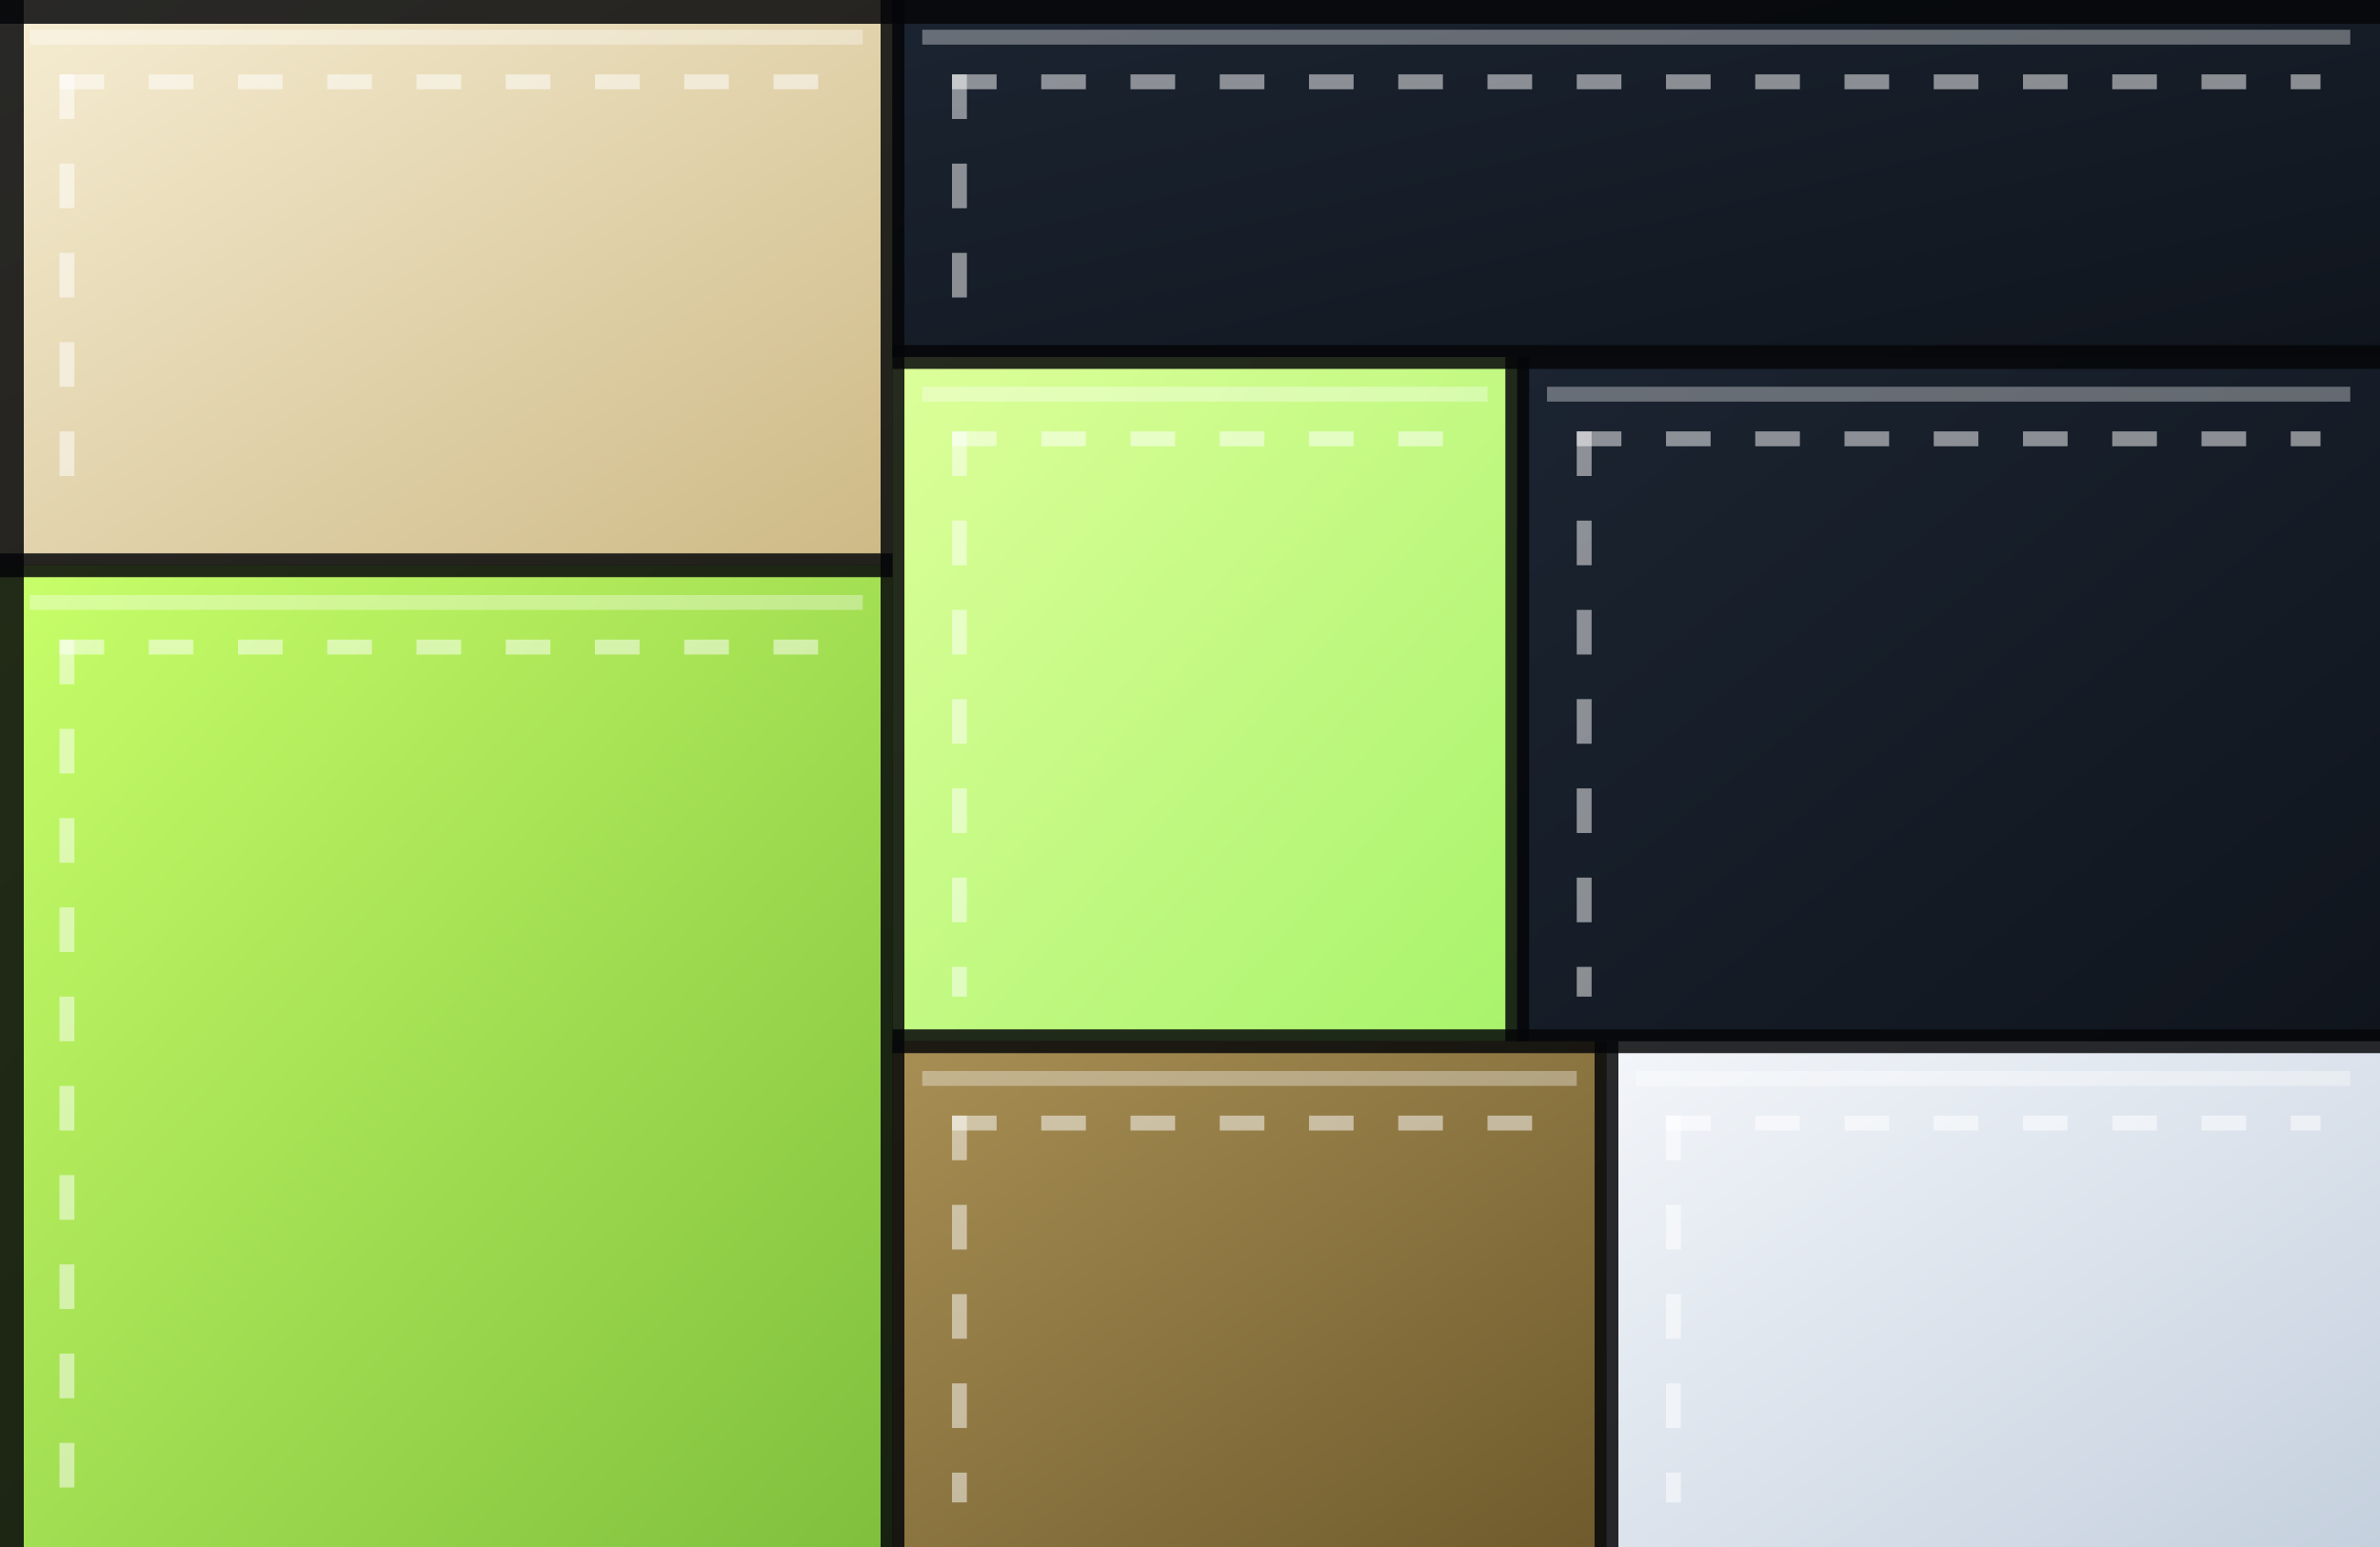
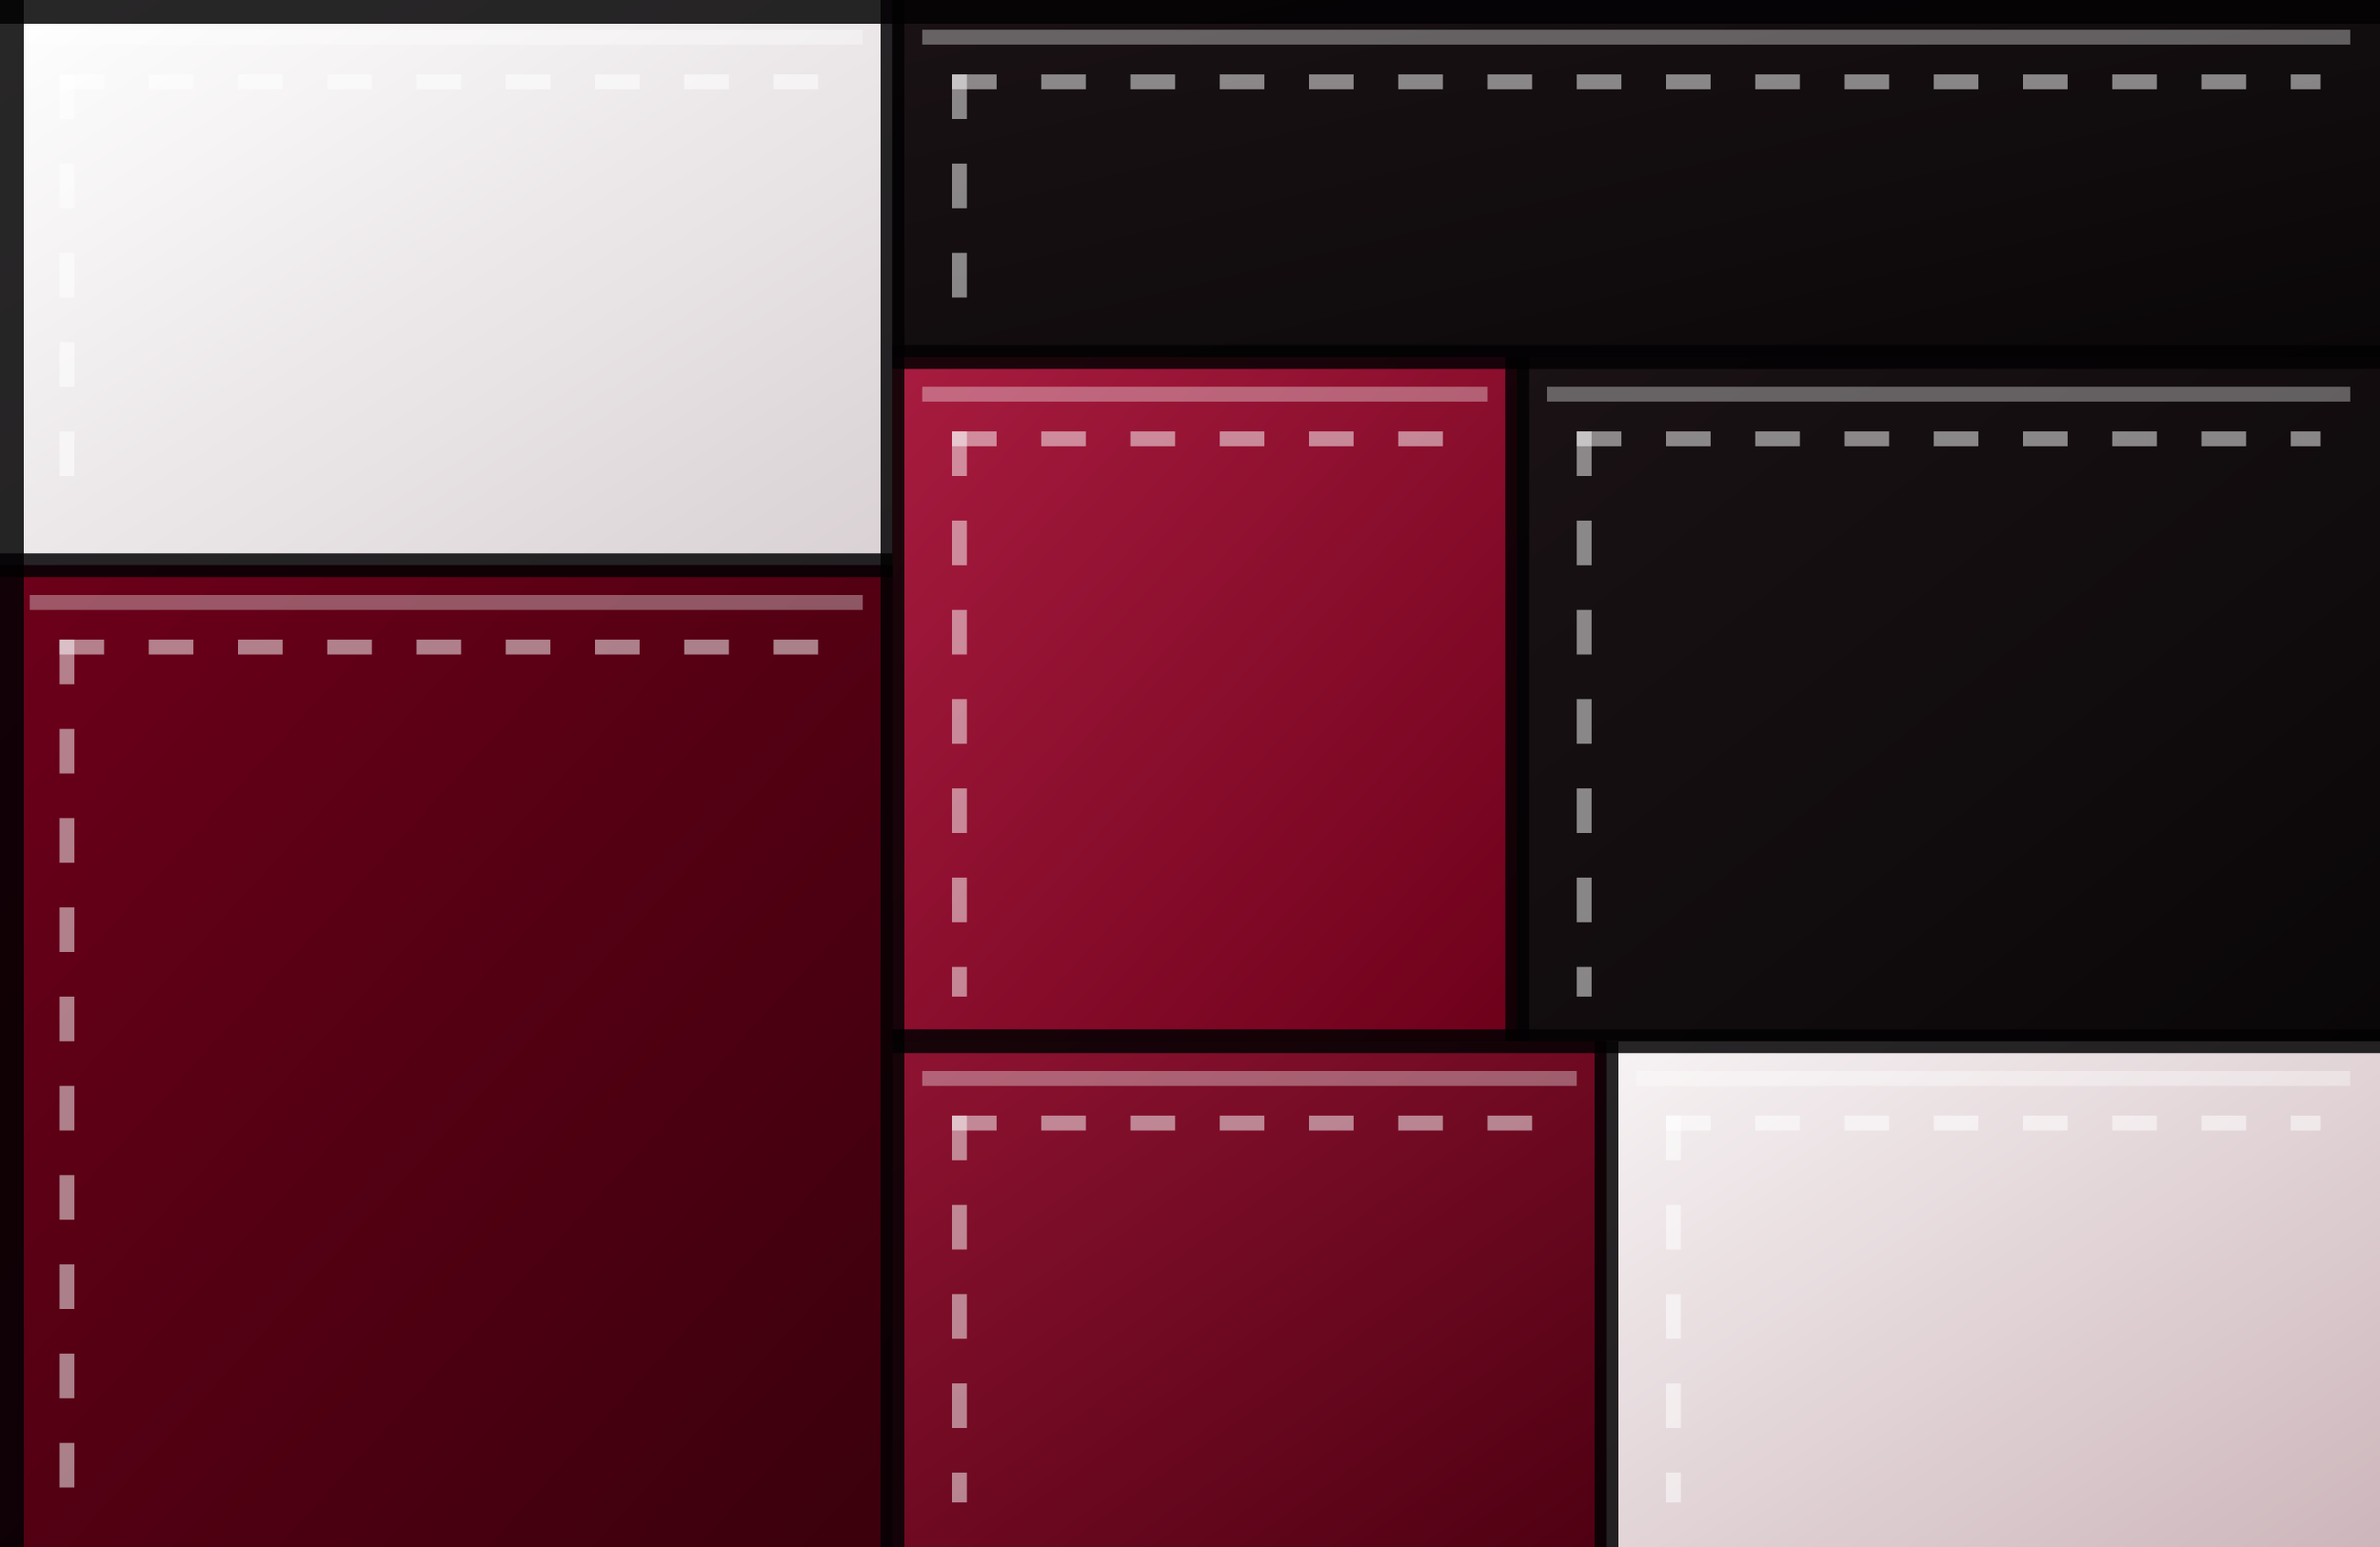
<svg xmlns="http://www.w3.org/2000/svg" width="160" height="104" viewBox="0 0 160 104">
  <defs>
    <linearGradient id="b1" x1="0" y1="0" x2="1" y2="1">
-       <stop offset="0" stop-color="#F6EDD3" />
-       <stop offset="1" stop-color="#CDB985" />
+       <stop offset="0" stop-color="#FFFFFF" />
+       <stop offset="1" stop-color="#D9D1D4" />
    </linearGradient>
    <linearGradient id="b2" x1="0" y1="0" x2="1" y2="1">
-       <stop offset="0" stop-color="#A88F54" />
-       <stop offset="1" stop-color="#6E5A2C" />
+       <stop offset="0" stop-color="#8F1332" />
+       <stop offset="1" stop-color="#4F0012" />
    </linearGradient>
    <linearGradient id="o1" x1="0" y1="0" x2="1" y2="1">
-       <stop offset="0" stop-color="#DDFF9A" />
-       <stop offset="1" stop-color="#A8F36B" />
+       <stop offset="0" stop-color="#A81C40" />
+       <stop offset="1" stop-color="#6D001A" />
    </linearGradient>
    <linearGradient id="o2" x1="0" y1="0" x2="1" y2="1">
-       <stop offset="0" stop-color="#C8FF6A" />
-       <stop offset="1" stop-color="#7FBF3C" />
+       <stop offset="0" stop-color="#6D001A" />
+       <stop offset="1" stop-color="#3A000C" />
    </linearGradient>
    <linearGradient id="n1" x1="0" y1="0" x2="1" y2="1">
-       <stop offset="0" stop-color="#1B2431" />
-       <stop offset="1" stop-color="#10151D" />
+       <stop offset="0" stop-color="#1A1215" />
+       <stop offset="1" stop-color="#0A0708" />
    </linearGradient>
    <linearGradient id="w1" x1="0" y1="0" x2="1" y2="1">
-       <stop offset="0" stop-color="#F3F6FA" />
-       <stop offset="1" stop-color="#C5D0DE" />
+       <stop offset="0" stop-color="#F7F3F4" />
+       <stop offset="1" stop-color="#CDB6BB" />
    </linearGradient>
  </defs>
-   <rect width="160" height="104" fill="#07090D" />
+   <rect width="160" height="104" fill="#060405" />
  <rect x="0" y="0" width="60" height="38" fill="url(#b1)" />
  <rect x="60" y="0" width="100" height="24" fill="url(#n1)" />
  <rect x="60" y="24" width="42" height="46" fill="url(#o1)" />
  <rect x="102" y="24" width="58" height="46" fill="url(#n1)" />
  <rect x="0" y="38" width="60" height="66" fill="url(#o2)" />
  <rect x="60" y="70" width="48" height="34" fill="url(#b2)" />
  <rect x="108" y="70" width="52" height="34" fill="url(#w1)" />
-   <g fill="none" stroke="#050709" stroke-opacity=".85" stroke-width="1.6">
+   <g fill="none" stroke="#030203" stroke-opacity=".85" stroke-width="1.6">
    <path d="M0 .8H160M0 38H60M60 24H160M60 70H160" />
    <path d="M.8 0V104M60 0V104M102 24V70M108 70V104" />
  </g>
  <g fill="none" stroke="#fff" stroke-opacity=".34" stroke-width="1">
    <path d="M2 2.5H58M62 2.5H158M62 26.5H100M104 26.5H158M2 40.5H58M62 72.5H106M110 72.5H158" />
  </g>
  <g fill="none" stroke="#fff" stroke-opacity=".5" stroke-width="1" stroke-dasharray="3 3">
    <path d="M4 5.5H56M64 5.5H156M64 29.5H98M106 29.5H156M4 43.5H56M64 75.5H104M112 75.5H156" />
    <path d="M4.5 5V35M64.5 5V21M64.5 29V67M106.5 29V67M4.5 43V101M64.5 75V101M112.5 75V101" />
  </g>
</svg>
